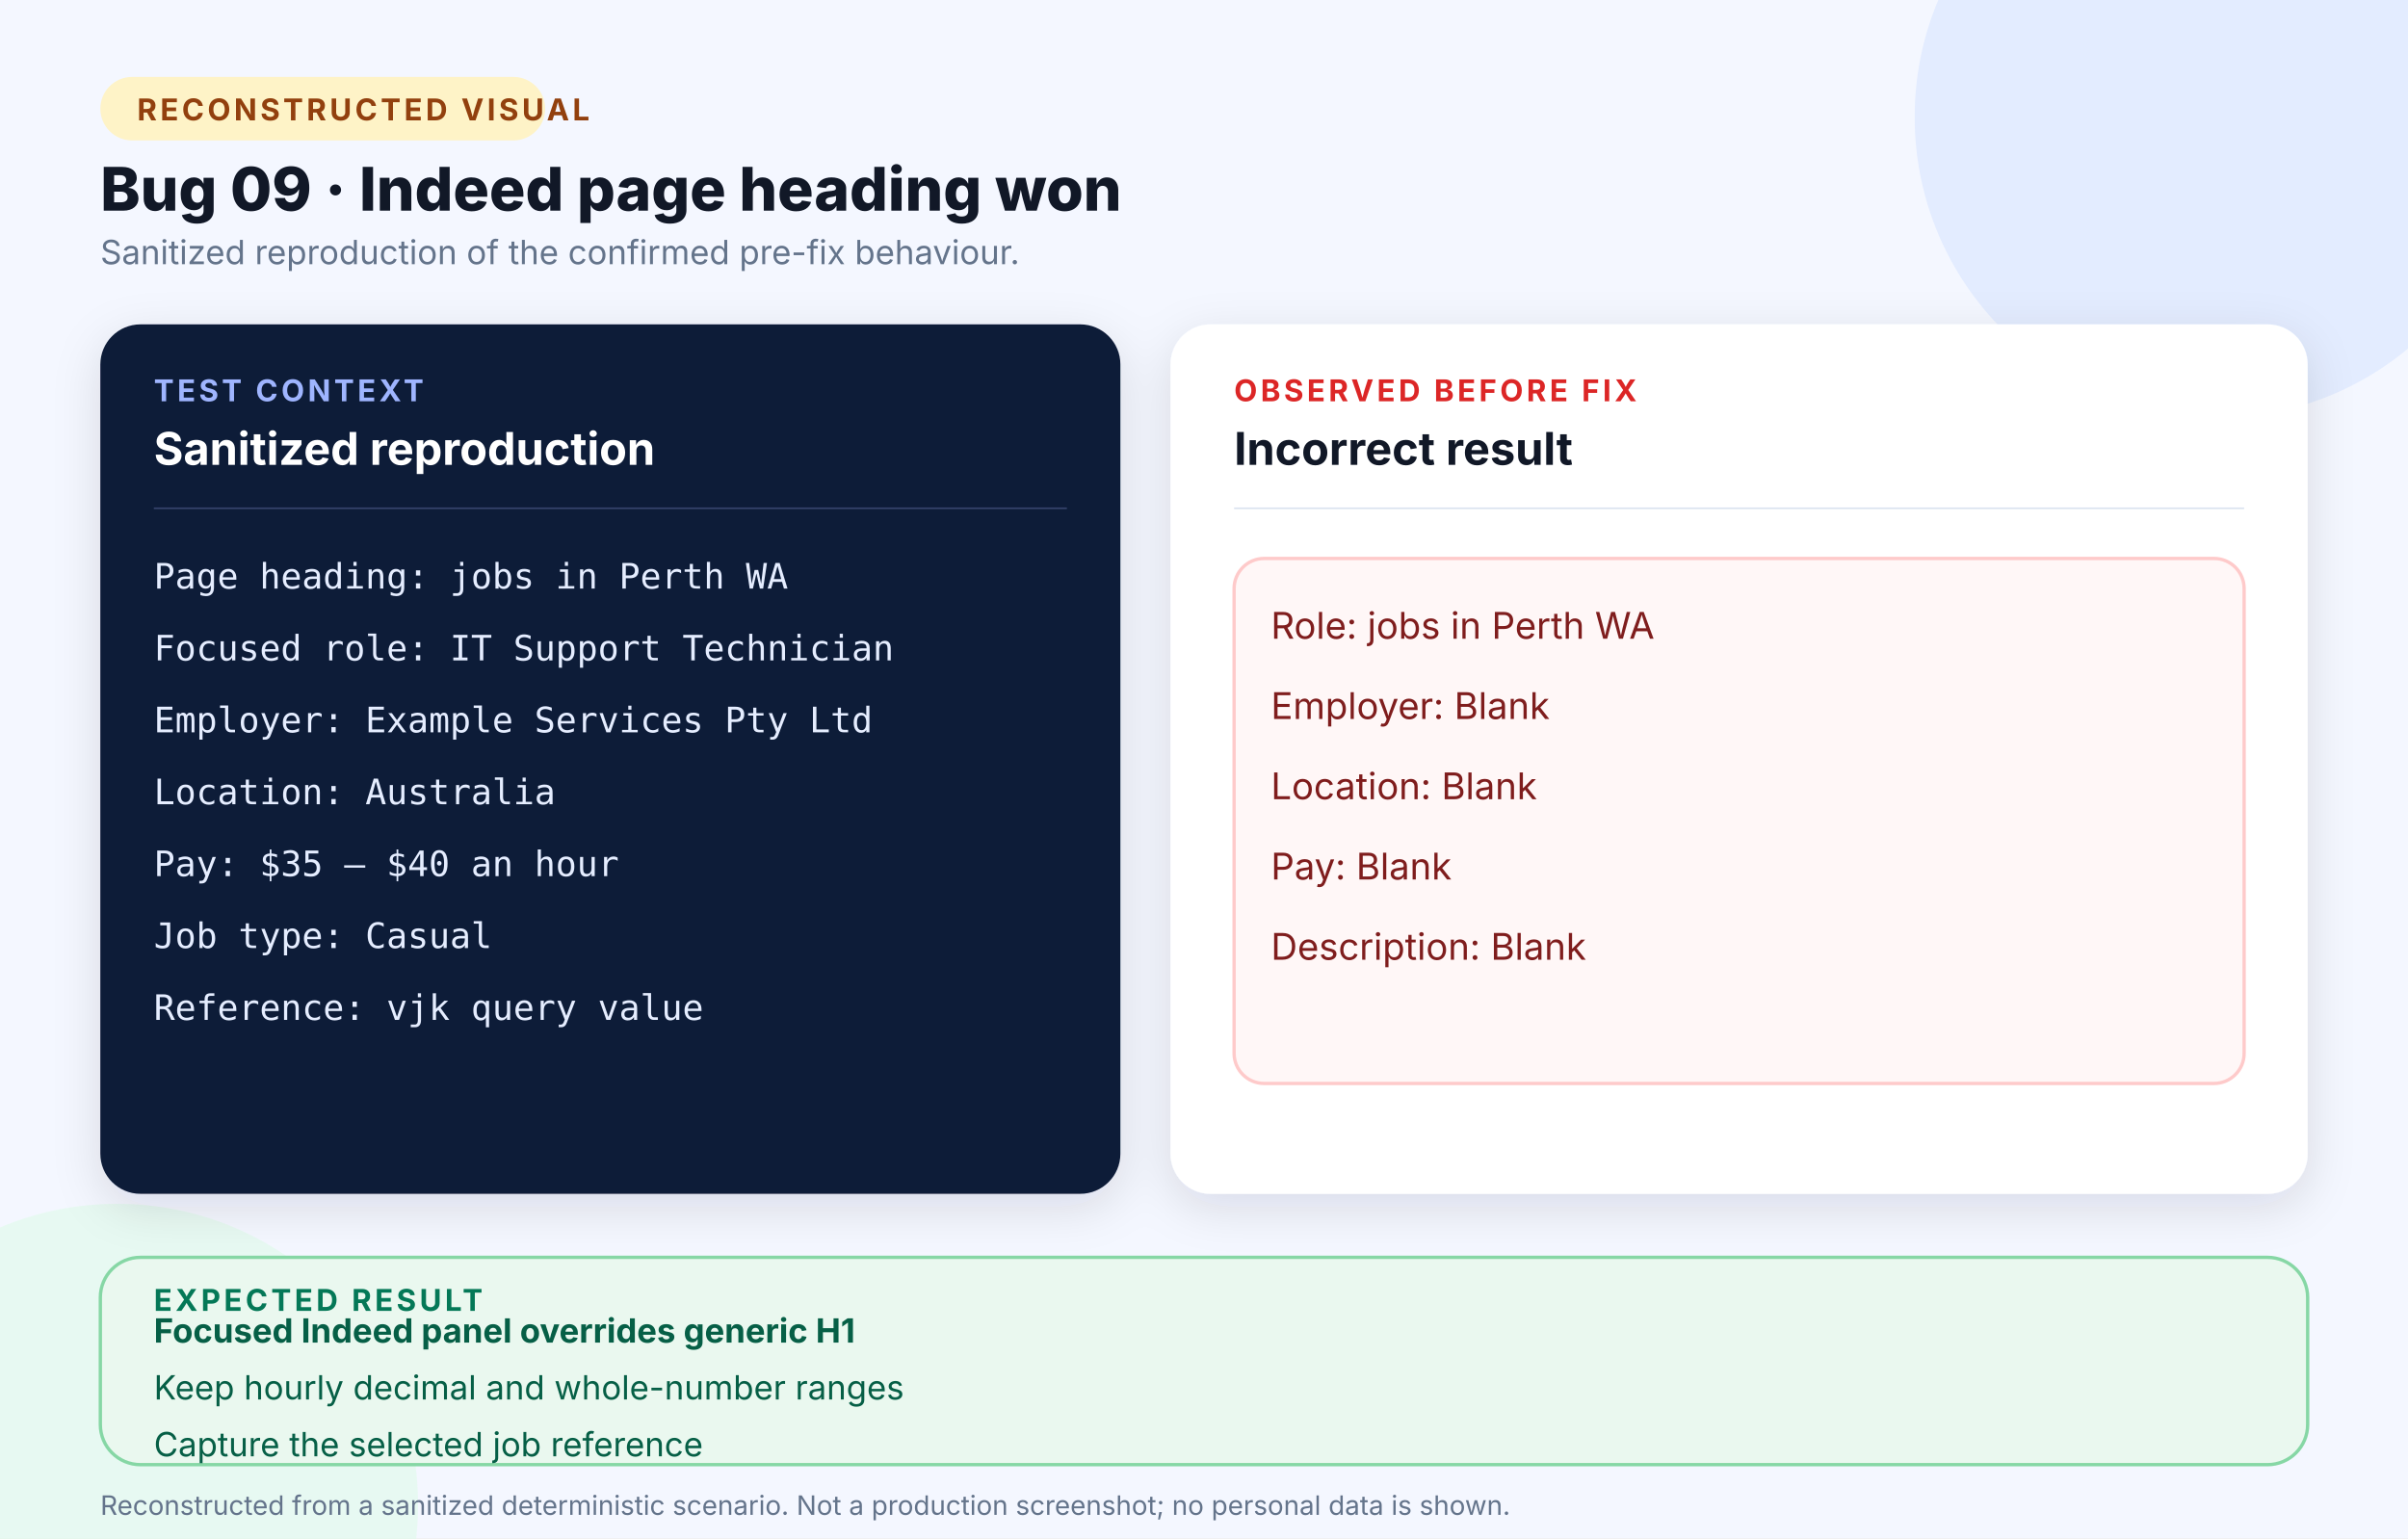
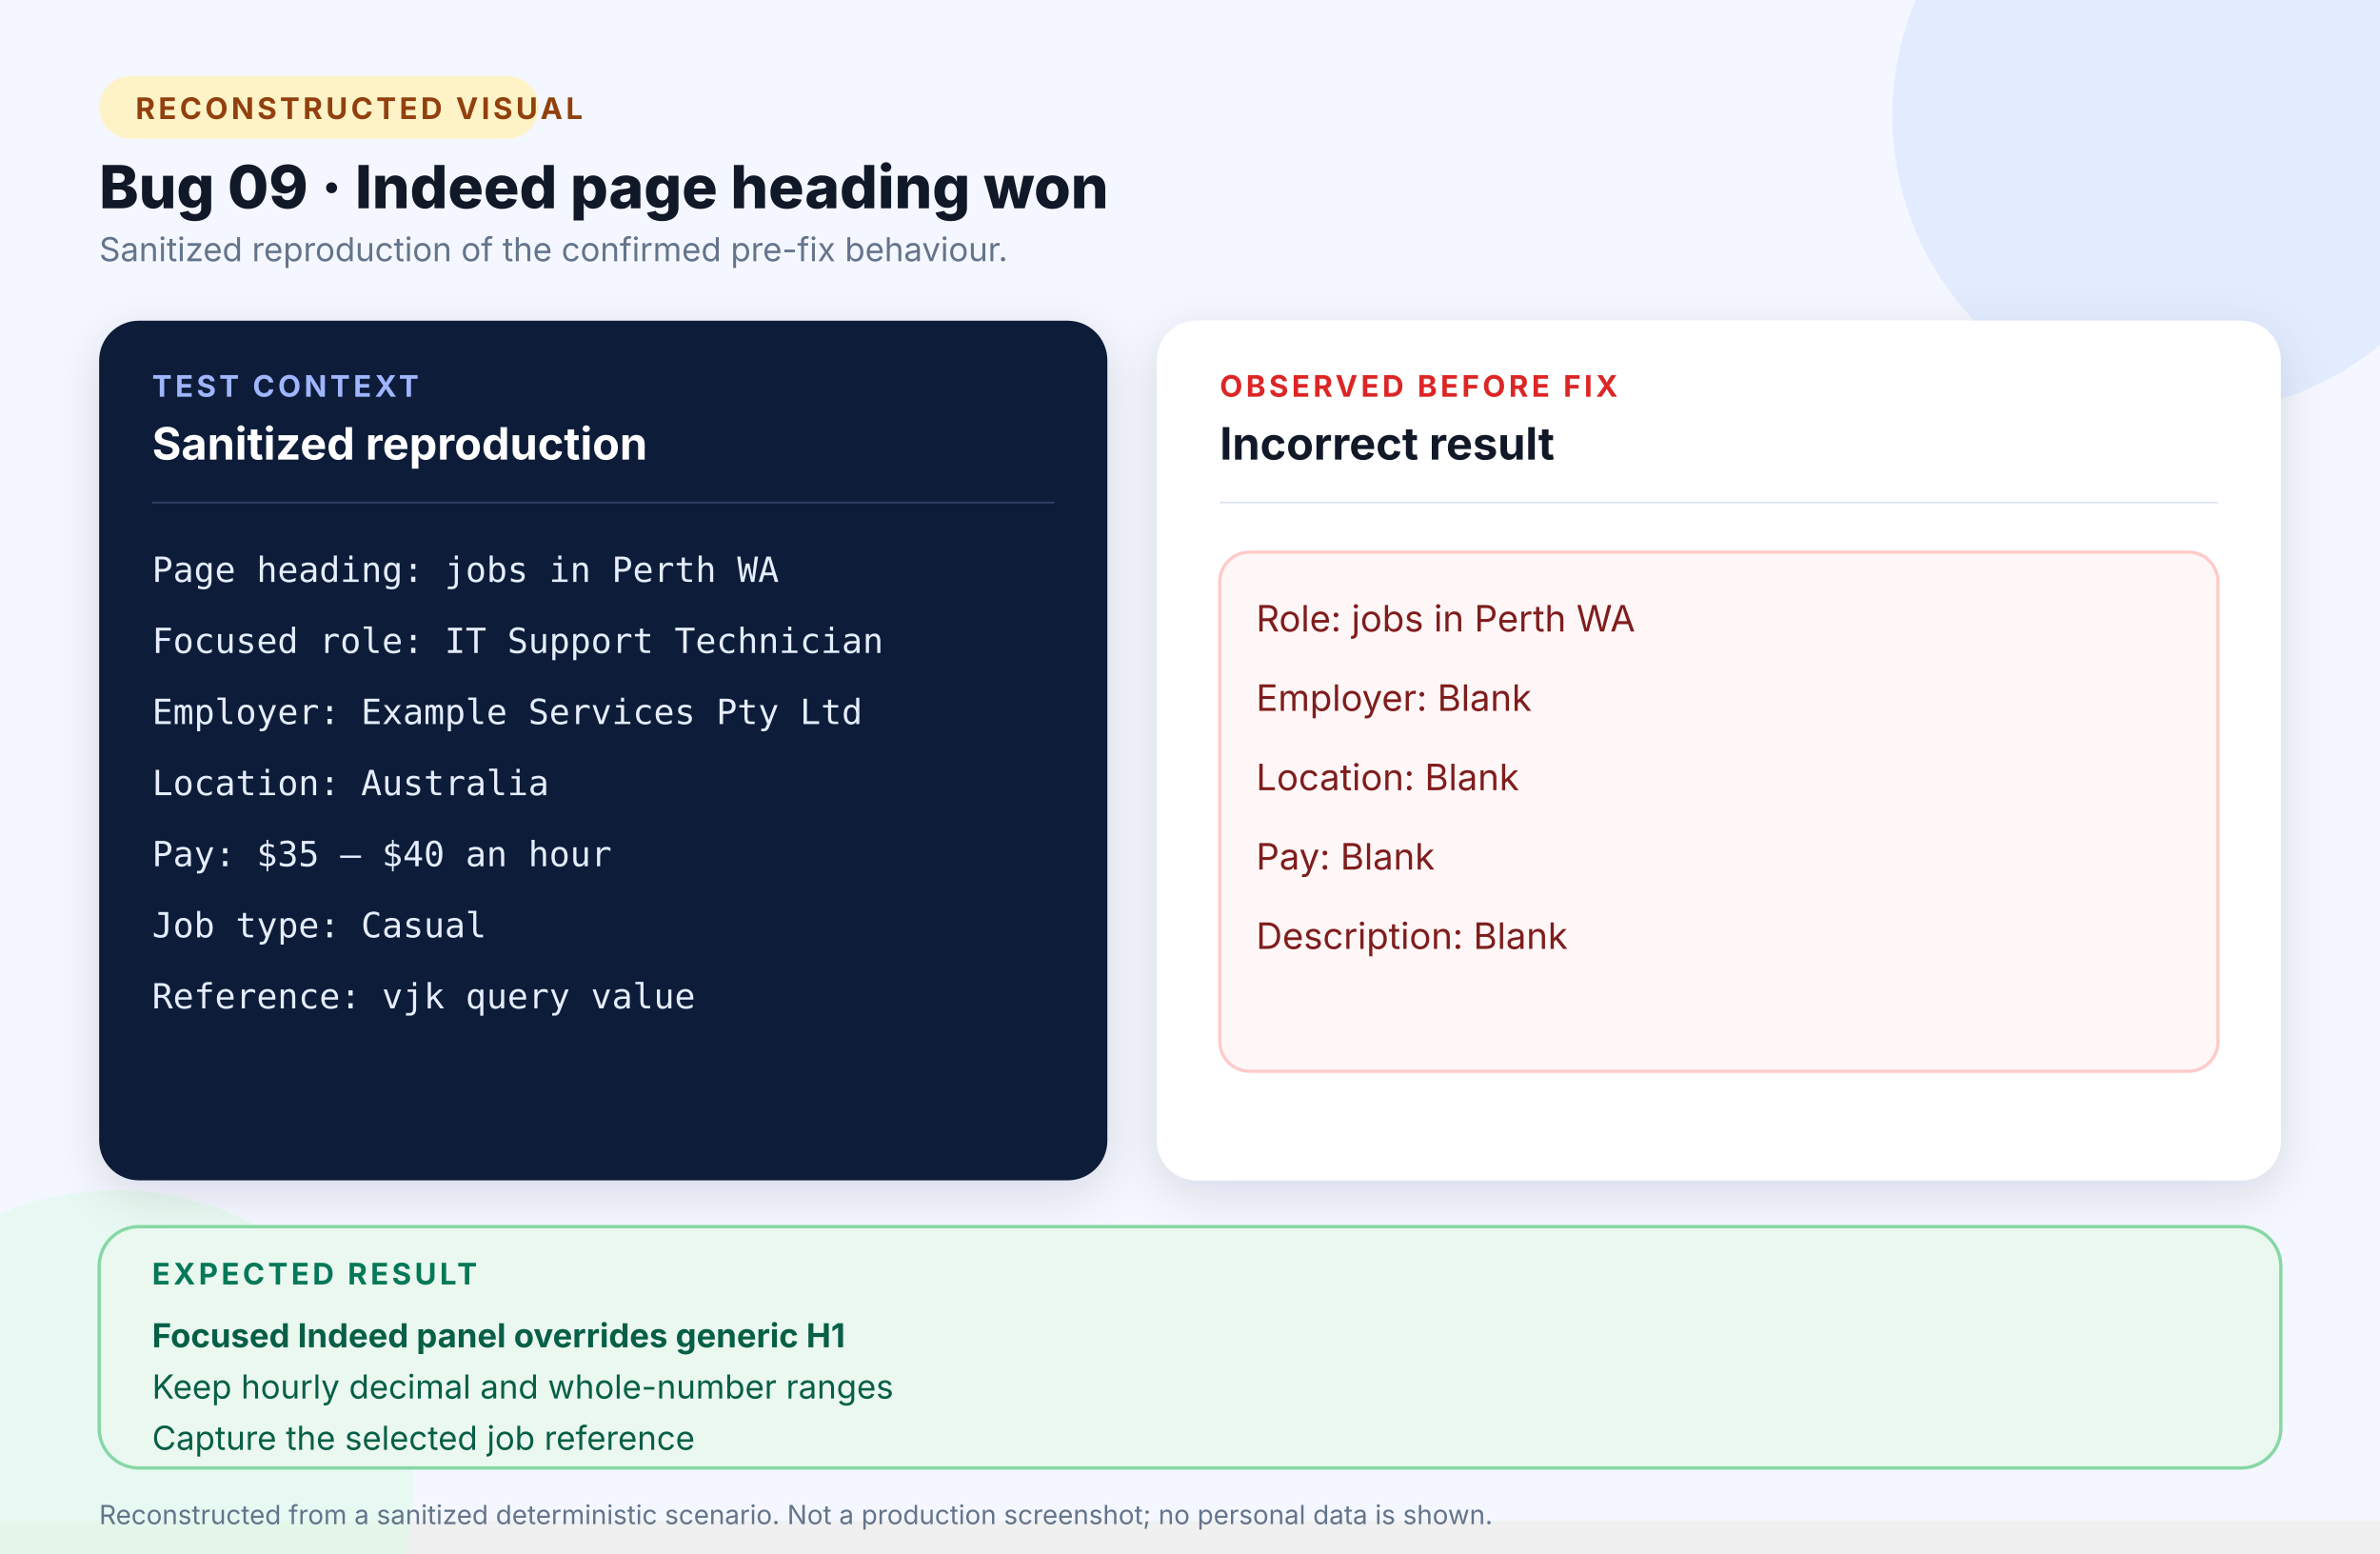
- <svg xmlns="http://www.w3.org/2000/svg" width="1440" height="920" viewBox="0 0 1440 920" role="img" aria-labelledby="title desc">
+ <svg xmlns="http://www.w3.org/2000/svg" width="1440" height="940" viewBox="0 0 1440 940" role="img" aria-labelledby="title desc">
  <defs>
    <filter id="s" x="-10%" y="-10%" width="120%" height="130%">
      <feDropShadow dx="0" dy="8" stdDeviation="14" flood-color="#0f172a" flood-opacity=".12" />
    </filter>
    <style>.sans{font-family:Inter,"Segoe UI",Arial,sans-serif}.mono{font-family:"Cascadia Code",Consolas,monospace}.tag{font-size:18px;font-weight:700;letter-spacing:2px}.line{font-size:21px;fill:#e5edff}.obs{font-size:22px;fill:#7f1d1d}.exp{font-size:20px;fill:#065f46}.strong{font-weight:750}.muted{fill:#64748b}</style>
  </defs>
  <rect width="1440" height="920" fill="#f4f7ff" />
  <circle cx="1325" cy="70" r="180" fill="#dbe7ff" opacity=".7" />
  <circle cx="70" cy="900" r="180" fill="#dcfce7" opacity=".55" />
  <g class="sans">
    <rect x="60" y="46" width="266" height="38" rx="19" fill="#fef3c7" />
    <text x="82" y="72" class="tag" fill="#92400e">RECONSTRUCTED VISUAL</text>
    <text x="60" y="126" font-size="36" font-weight="800" fill="#111827">Bug 09 · Indeed page heading won</text>
    <text x="60" y="158" font-size="20" class="muted">Sanitized reproduction of the confirmed pre-fix behaviour.</text>
    <g filter="url(#s)">
      <rect x="60" y="194" width="610" height="520" rx="24" fill="#111b38" />
      <rect x="700" y="194" width="680" height="520" rx="24" fill="#fff" />
    </g>
    <text x="92" y="240" class="tag" fill="#9fb5ff">TEST CONTEXT</text>
    <text x="92" y="278" font-size="27" font-weight="750" fill="#fff">Sanitized reproduction</text>
    <line x1="92" y1="304" x2="638" y2="304" stroke="#34436b" />
    <text x="92" y="352" class="mono line">Page heading: jobs in Perth WA</text>
    <text x="92" y="395" class="mono line">Focused role: IT Support Technician</text>
    <text x="92" y="438" class="mono line">Employer: Example Services Pty Ltd</text>
    <text x="92" y="481" class="mono line">Location: Australia</text>
    <text x="92" y="524" class="mono line">Pay: $35 – $40 an hour</text>
    <text x="92" y="567" class="mono line">Job type: Casual</text>
    <text x="92" y="610" class="mono line">Reference: vjk query value</text>
    <text x="738" y="240" class="tag" fill="#dc2626">OBSERVED BEFORE FIX</text>
    <text x="738" y="278" font-size="27" font-weight="750" fill="#111827">Incorrect result</text>
    <line x1="738" y1="304" x2="1342" y2="304" stroke="#dbe3f0" />
    <rect x="738" y="334" width="604" height="314" rx="18" fill="#fff7f7" stroke="#fecaca" stroke-width="2" />
    <text x="760" y="382" class="obs">Role: jobs in Perth WA</text>
    <text x="760" y="430" class="obs">Employer: Blank</text>
    <text x="760" y="478" class="obs">Location: Blank</text>
    <text x="760" y="526" class="obs">Pay: Blank</text>
    <text x="760" y="574" class="obs">Description: Blank</text>
-     <rect x="60" y="752" width="1320" height="124" rx="24" fill="#eaf8ef" stroke="#86d7a5" stroke-width="2" />
-     <text x="92" y="784" class="tag" fill="#047857">EXPECTED RESULT</text>
-     <text x="92" y="803" class="exp strong">Focused Indeed panel overrides generic H1</text>
-     <text x="92" y="837" class="exp">Keep hourly decimal and whole-number ranges</text>
-     <text x="92" y="871" class="exp">Capture the selected job reference</text>
-     <text x="60" y="906" font-size="16" class="muted">Reconstructed from a sanitized deterministic scenario. Not a production screenshot; no personal data is shown.</text>
+     <rect x="60" y="742" width="1320" height="146" rx="24" fill="#eaf8ef" stroke="#86d7a5" stroke-width="2" />
+     <text x="92" y="777" class="tag" fill="#047857">EXPECTED RESULT</text>
+     <text x="92" y="815" class="exp strong">Focused Indeed panel overrides generic H1</text>
+     <text x="92" y="846" class="exp">Keep hourly decimal and whole-number ranges</text>
+     <text x="92" y="877" class="exp">Capture the selected job reference</text>
+     <text x="60" y="922" font-size="16" class="muted">Reconstructed from a sanitized deterministic scenario. Not a production screenshot; no personal data is shown.</text>
  </g>
</svg>
